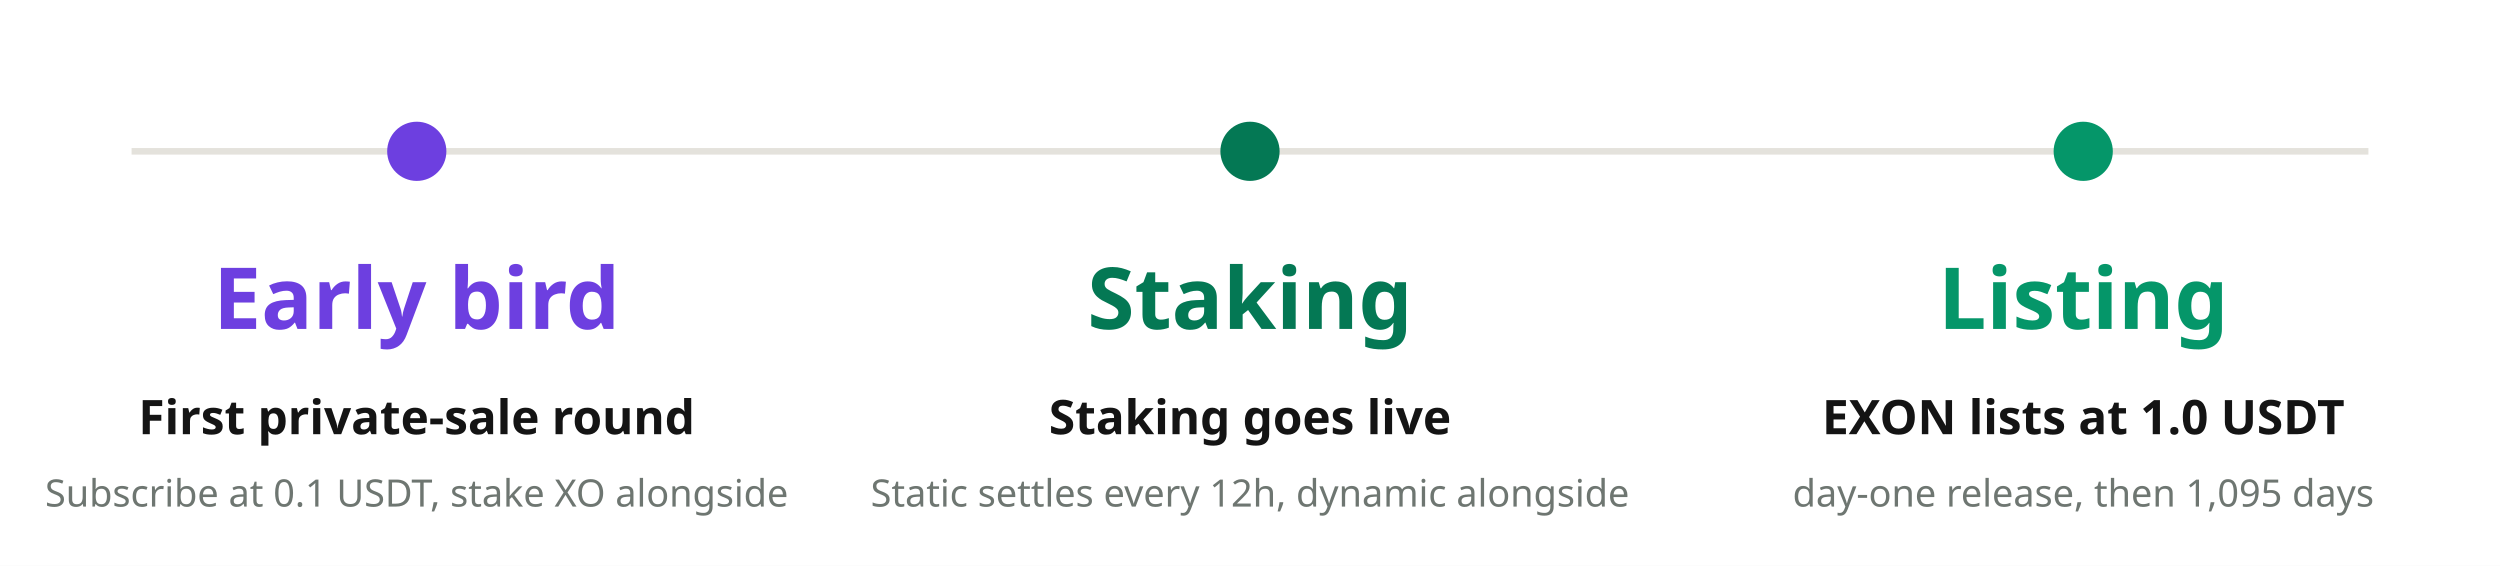
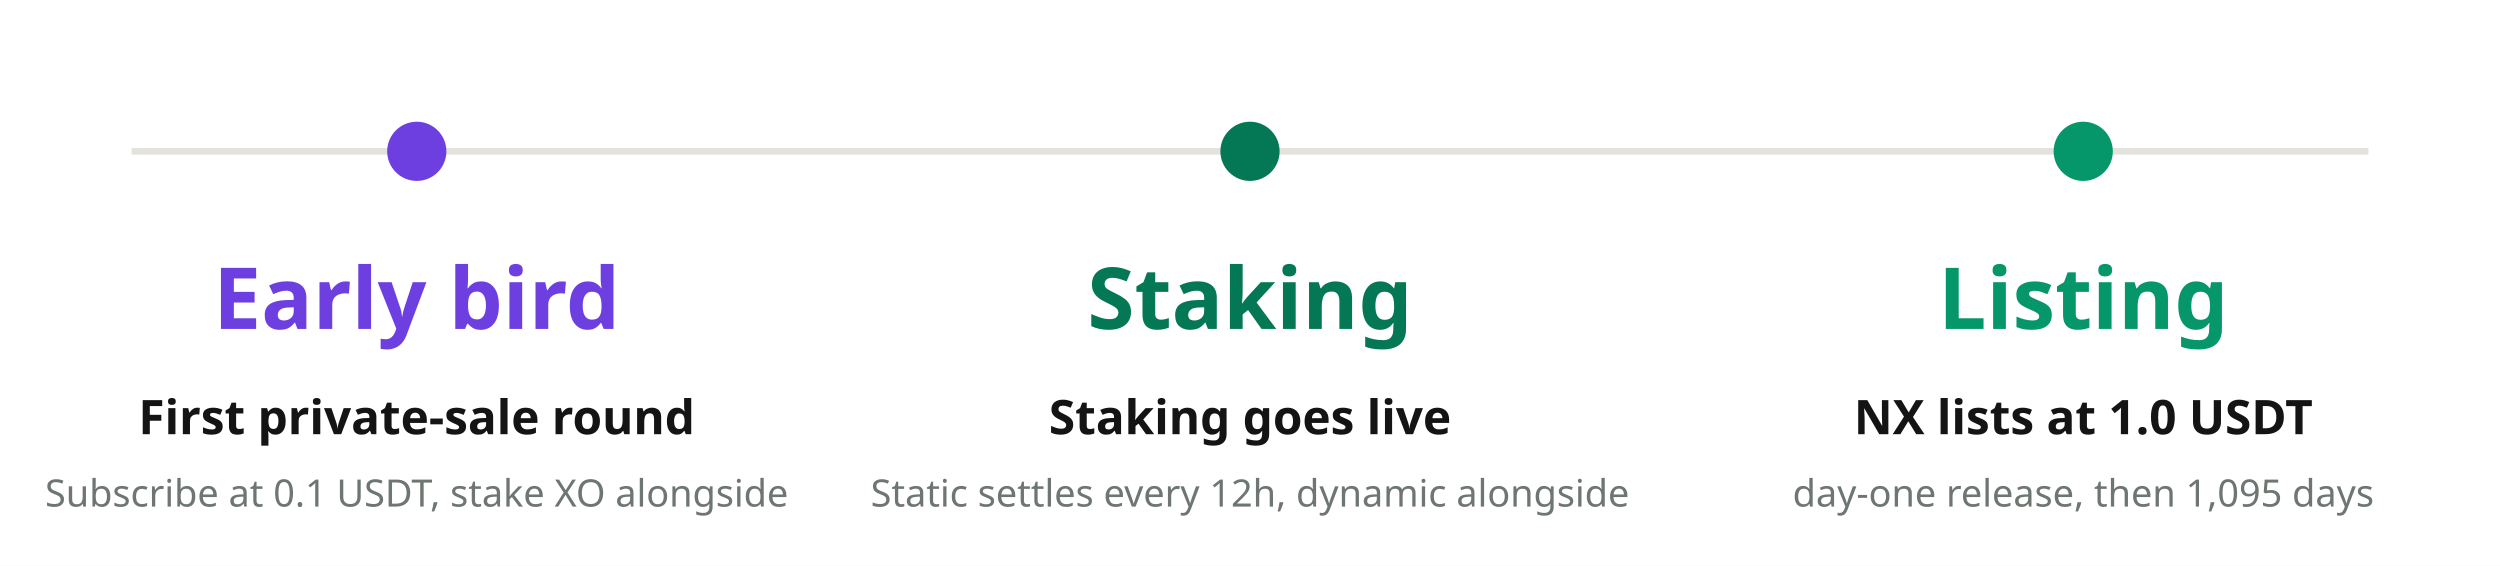
<svg xmlns="http://www.w3.org/2000/svg" viewBox="0 0 760 172" width="760" height="172" style="display:block;background:#FFFFFF">
  <rect width="760" height="172" fill="#FFFFFF" />
  <line x1="40" y1="46" x2="720" y2="46" stroke="#E4E2DC" stroke-width="2" />
  <circle cx="126.7" cy="46" r="9" fill="#6D3FE0" />
  <text x="126.667" y="100" font-size="26" fill="#6D3FE0" font-family="'PingFang SC','Hiragino Sans GB','Noto Sans SC',sans-serif" text-anchor="middle" font-weight="700" letter-spacing="0">Early bird</text>
  <text x="126.667" y="132" font-size="14.5" fill="#141414" font-family="'PingFang SC','Hiragino Sans GB','Noto Sans SC',sans-serif" text-anchor="middle" font-weight="700" letter-spacing="0">First private-sale round</text>
  <text x="126.667" y="154" font-size="11.5" fill="#6E7671" font-family="'PingFang SC','Hiragino Sans GB','Noto Sans SC',sans-serif" text-anchor="middle" font-weight="400" letter-spacing="0">Subscribe at 0.1 USDT, stake XO alongside</text>
  <circle cx="380.0" cy="46" r="9" fill="#047854" />
  <text x="380.0" y="100" font-size="26" fill="#047854" font-family="'PingFang SC','Hiragino Sans GB','Noto Sans SC',sans-serif" text-anchor="middle" font-weight="700" letter-spacing="0">Staking</text>
  <text x="380.0" y="132" font-size="14.5" fill="#141414" font-family="'PingFang SC','Hiragino Sans GB','Noto Sans SC',sans-serif" text-anchor="middle" font-weight="700" letter-spacing="0">Staking goes live</text>
  <text x="380.0" y="154" font-size="11.5" fill="#6E7671" font-family="'PingFang SC','Hiragino Sans GB','Noto Sans SC',sans-serif" text-anchor="middle" font-weight="400" letter-spacing="0">Static settles every 12h, dynamic alongside</text>
  <circle cx="633.3" cy="46" r="9" fill="#059669" />
  <text x="633.333" y="100" font-size="26" fill="#059669" font-family="'PingFang SC','Hiragino Sans GB','Noto Sans SC',sans-serif" text-anchor="middle" font-weight="700" letter-spacing="0">Listing</text>
-   <text x="633.333" y="132" font-size="14.5" fill="#141414" font-family="'PingFang SC','Hiragino Sans GB','Noto Sans SC',sans-serif" text-anchor="middle" font-weight="700" letter-spacing="0">EXON lists at 1.0 USDT</text>
+   <text x="633.333" y="132" font-size="14.5" fill="#141414" font-family="'PingFang SC','Hiragino Sans GB','Noto Sans SC',sans-serif" text-anchor="middle" font-weight="700" letter-spacing="0">NX lists at 1.0 USDT</text>
  <text x="633.333" y="154" font-size="11.5" fill="#6E7671" font-family="'PingFang SC','Hiragino Sans GB','Noto Sans SC',sans-serif" text-anchor="middle" font-weight="400" letter-spacing="0">day-one release, then 1,095 days</text>
</svg>
